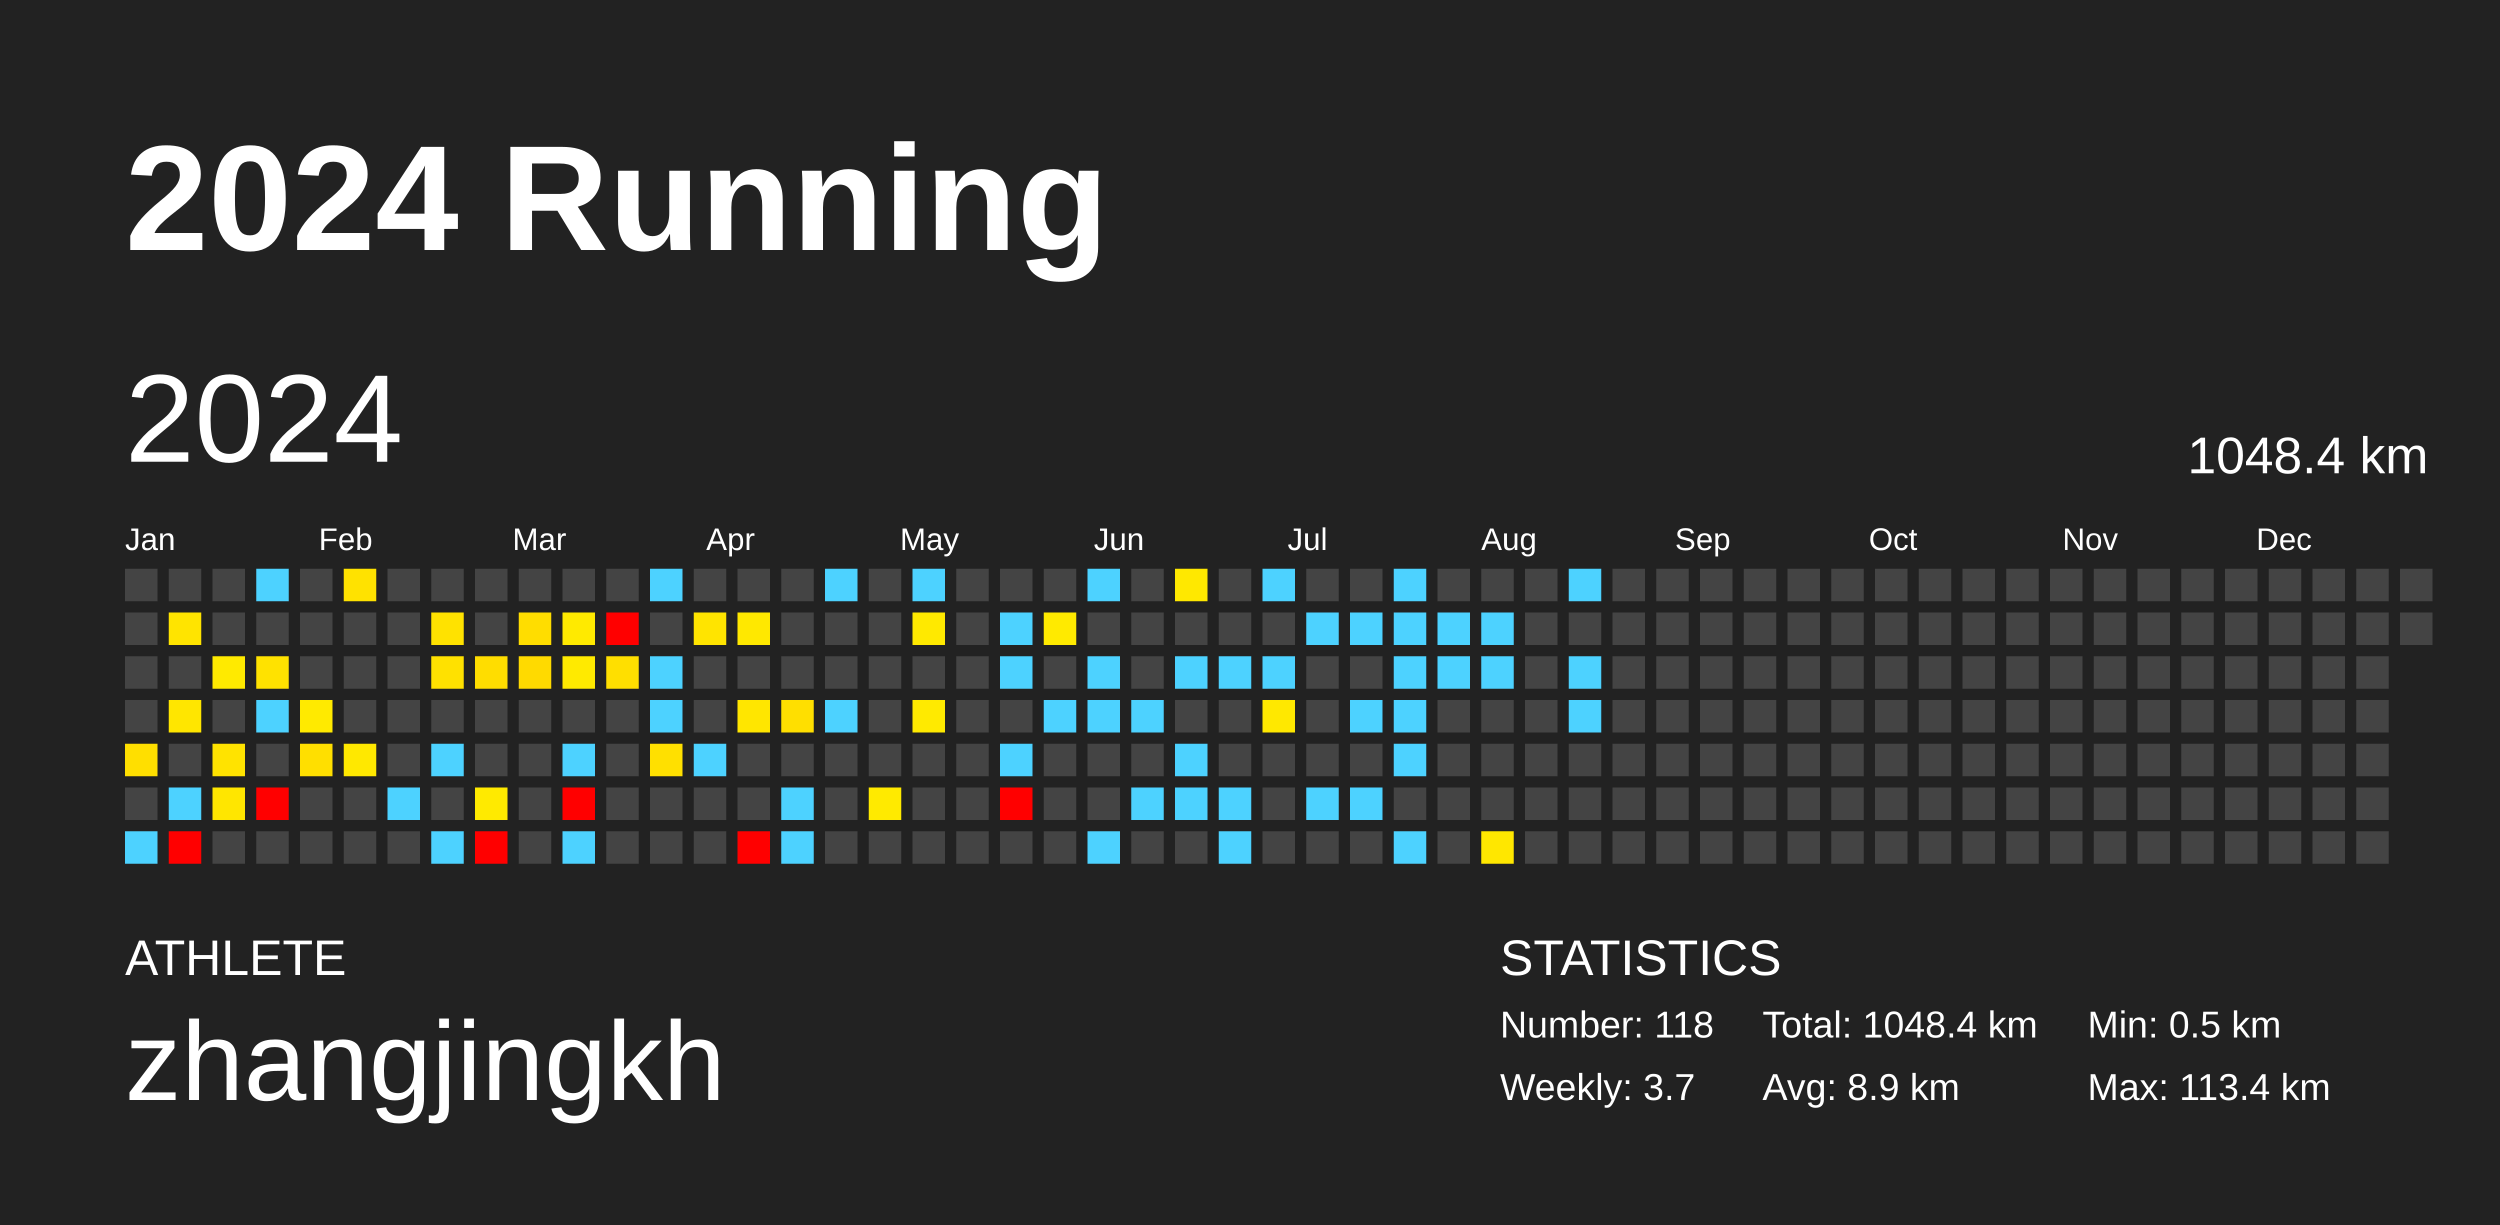
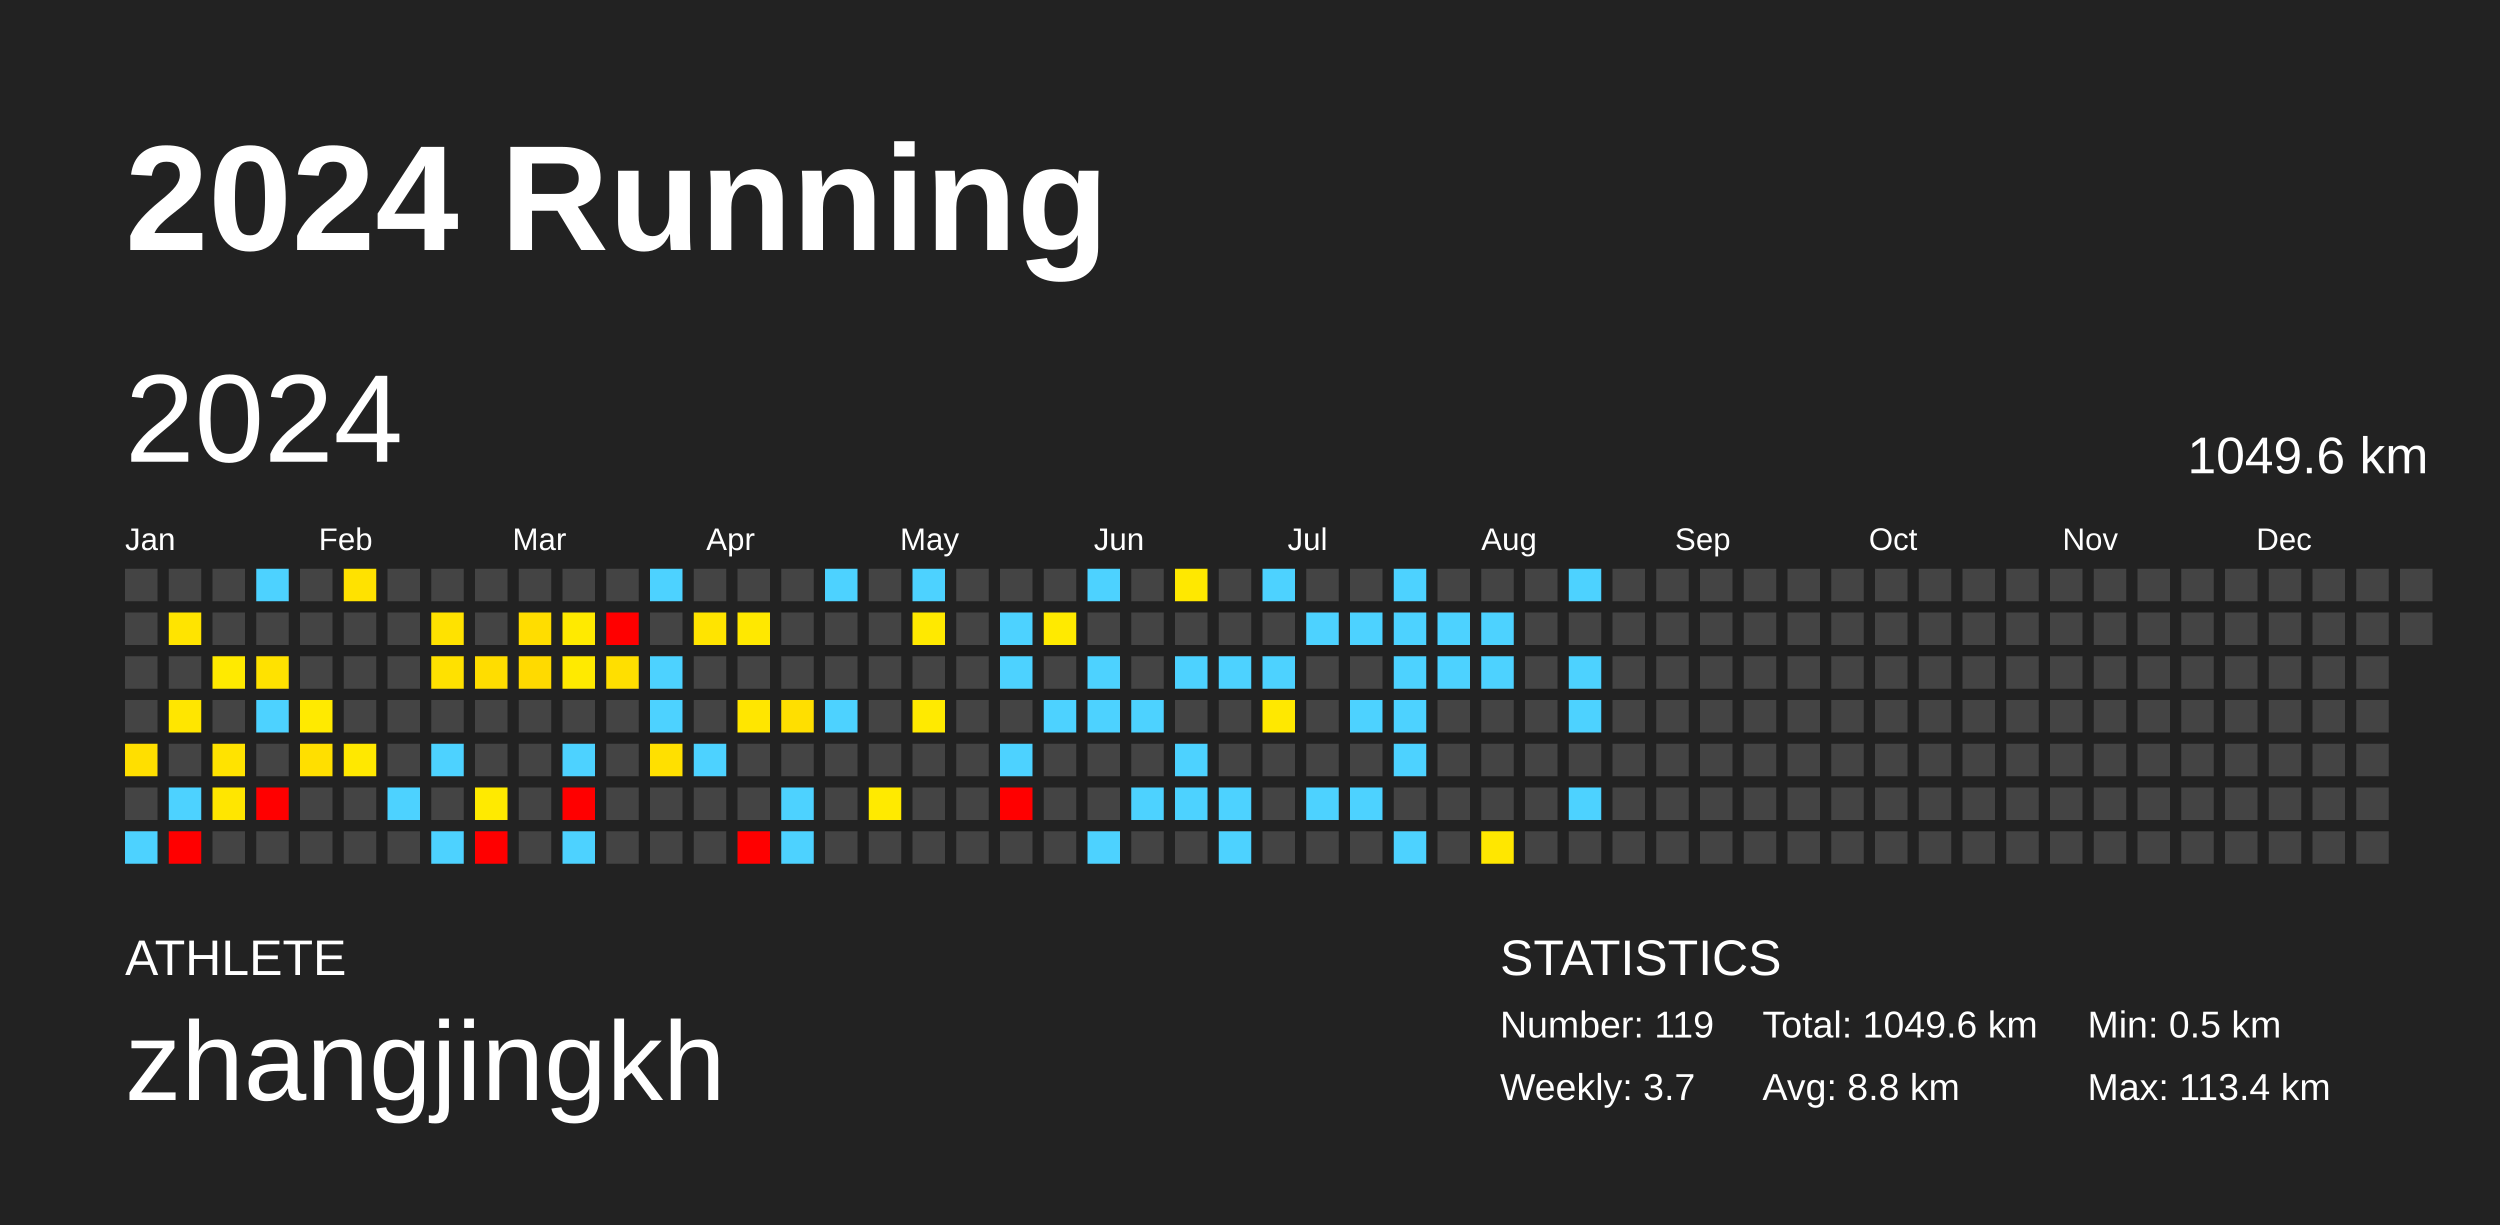
<svg xmlns="http://www.w3.org/2000/svg" baseProfile="full" height="98mm" version="1.1" viewBox="0,0,200,98" width="200mm">
  <defs />
  <rect fill="#222222" height="98" width="200" x="0" y="0" />
  <text fill="#FFFFFF" style="font-size:12px; font-family:Arial; font-weight:bold;" x="10" y="20">2024 Running</text>
  <text fill="#FFFFFF" style="font-size:4px; font-family:Arial" x="10" y="78">ATHLETE</text>
  <text fill="#FFFFFF" style="font-size:9px; font-family:Arial" x="10" y="88">zhangjingkh</text>
  <text fill="#FFFFFF" style="font-size:4px; font-family:Arial" x="120" y="78">STATISTICS</text>
-   <text fill="#FFFFFF" style="font-size:3px; font-family:Arial" x="120" y="83">Number: 118</text>
+   <text fill="#FFFFFF" style="font-size:3px; font-family:Arial" x="120" y="83">Number: 119</text>
  <text fill="#FFFFFF" style="font-size:3px; font-family:Arial" x="120" y="88">Weekly: 3.7</text>
-   <text fill="#FFFFFF" style="font-size:3px; font-family:Arial" x="141" y="83">Total: 1048.4 km</text>
-   <text fill="#FFFFFF" style="font-size:3px; font-family:Arial" x="141" y="88">Avg: 8.9 km</text>
+   <text fill="#FFFFFF" style="font-size:3px; font-family:Arial" x="141" y="83">Total: 1049.6 km</text>
+   <text fill="#FFFFFF" style="font-size:3px; font-family:Arial" x="141" y="88">Avg: 8.8 km</text>
  <text fill="#FFFFFF" style="font-size:3px; font-family:Arial" x="167" y="83">Min: 0.5 km</text>
  <text fill="#FFFFFF" style="font-size:3px; font-family:Arial" x="167" y="88">Max: 113.4 km</text>
  <text dominant-baseline="hanging" fill="#FFFFFF" style="font-size:10.0px; font-family:Arial;" x="10" y="30">2024</text>
-   <text dominant-baseline="hanging" fill="#FFFFFF" style="font-size:4.125px; font-family:Arial;" x="175" y="35">1048.4 km</text>
+   <text dominant-baseline="hanging" fill="#FFFFFF" style="font-size:4.125px; font-family:Arial;" x="175" y="35">1049.6 km</text>
  <text fill="#FFFFFF" style="font-size:2.5px; font-family:Arial" x="10.0" y="44">Jan</text>
  <text fill="#FFFFFF" style="font-size:2.5px; font-family:Arial" x="25.5" y="44">Feb</text>
  <text fill="#FFFFFF" style="font-size:2.5px; font-family:Arial" x="41.0" y="44">Mar</text>
  <text fill="#FFFFFF" style="font-size:2.5px; font-family:Arial" x="56.5" y="44">Apr</text>
  <text fill="#FFFFFF" style="font-size:2.5px; font-family:Arial" x="72.0" y="44">May</text>
  <text fill="#FFFFFF" style="font-size:2.5px; font-family:Arial" x="87.5" y="44">Jun</text>
  <text fill="#FFFFFF" style="font-size:2.5px; font-family:Arial" x="103.0" y="44">Jul</text>
  <text fill="#FFFFFF" style="font-size:2.5px; font-family:Arial" x="118.5" y="44">Aug</text>
  <text fill="#FFFFFF" style="font-size:2.5px; font-family:Arial" x="134.0" y="44">Sep</text>
  <text fill="#FFFFFF" style="font-size:2.5px; font-family:Arial" x="149.5" y="44">Oct</text>
  <text fill="#FFFFFF" style="font-size:2.5px; font-family:Arial" x="165.0" y="44">Nov</text>
  <text fill="#FFFFFF" style="font-size:2.5px; font-family:Arial" x="180.5" y="44">Dec</text>
  <rect fill="#444444" height="2.6" width="2.6" x="10.0" y="45.5" />
  <rect fill="#444444" height="2.6" width="2.6" x="10.0" y="49.0" />
  <rect fill="#444444" height="2.6" width="2.6" x="10.0" y="52.5" />
  <rect fill="#444444" height="2.6" width="2.6" x="10.0" y="56.0" />
  <rect fill="#ffdf00" height="2.6" width="2.6" x="10.0" y="59.5" />
  <rect fill="#444444" height="2.6" width="2.6" x="10.0" y="63.0" />
  <rect fill="#4dd2ff" height="2.6" width="2.6" x="10.0" y="66.5" />
  <rect fill="#444444" height="2.6" width="2.6" x="13.5" y="45.5" />
  <rect fill="#ffe400" height="2.6" width="2.6" x="13.5" y="49.0" />
  <rect fill="#444444" height="2.6" width="2.6" x="13.5" y="52.5" />
  <rect fill="#ffe600" height="2.6" width="2.6" x="13.5" y="56.0" />
  <rect fill="#444444" height="2.6" width="2.6" x="13.5" y="59.5" />
  <rect fill="#4dd2ff" height="2.6" width="2.6" x="13.5" y="63.0" />
  <rect fill="red" height="2.6" width="2.6" x="13.5" y="66.5" />
  <rect fill="#444444" height="2.6" width="2.6" x="17.0" y="45.5" />
  <rect fill="#444444" height="2.6" width="2.6" x="17.0" y="49.0" />
  <rect fill="#ffea00" height="2.6" width="2.6" x="17.0" y="52.5" />
  <rect fill="#444444" height="2.6" width="2.6" x="17.0" y="56.0" />
  <rect fill="#ffe300" height="2.6" width="2.6" x="17.0" y="59.5" />
  <rect fill="#ffe600" height="2.6" width="2.6" x="17.0" y="63.0" />
  <rect fill="#444444" height="2.6" width="2.6" x="17.0" y="66.5" />
  <rect fill="#4dd2ff" height="2.6" width="2.6" x="20.5" y="45.5" />
  <rect fill="#444444" height="2.6" width="2.6" x="20.5" y="49.0" />
  <rect fill="#ffe200" height="2.6" width="2.6" x="20.5" y="52.5" />
  <rect fill="#4dd2ff" height="2.6" width="2.6" x="20.5" y="56.0" />
  <rect fill="#444444" height="2.6" width="2.6" x="20.5" y="59.5" />
  <rect fill="red" height="2.6" width="2.6" x="20.5" y="63.0" />
  <rect fill="#444444" height="2.6" width="2.6" x="20.5" y="66.5" />
  <rect fill="#444444" height="2.6" width="2.6" x="24.0" y="45.5" />
  <rect fill="#444444" height="2.6" width="2.6" x="24.0" y="49.0" />
  <rect fill="#444444" height="2.6" width="2.6" x="24.0" y="52.5" />
  <rect fill="#ffea00" height="2.6" width="2.6" x="24.0" y="56.0" />
  <rect fill="#ffdf00" height="2.6" width="2.6" x="24.0" y="59.5" />
  <rect fill="#444444" height="2.6" width="2.6" x="24.0" y="63.0" />
  <rect fill="#444444" height="2.6" width="2.6" x="24.0" y="66.5" />
  <rect fill="#ffe200" height="2.6" width="2.6" x="27.5" y="45.5" />
  <rect fill="#444444" height="2.6" width="2.6" x="27.5" y="49.0" />
  <rect fill="#444444" height="2.6" width="2.6" x="27.5" y="52.5" />
  <rect fill="#444444" height="2.6" width="2.6" x="27.5" y="56.0" />
  <rect fill="#ffe800" height="2.6" width="2.6" x="27.5" y="59.5" />
  <rect fill="#444444" height="2.6" width="2.6" x="27.5" y="63.0" />
  <rect fill="#444444" height="2.6" width="2.6" x="27.5" y="66.5" />
  <rect fill="#444444" height="2.6" width="2.6" x="31.0" y="45.5" />
  <rect fill="#444444" height="2.6" width="2.6" x="31.0" y="49.0" />
  <rect fill="#444444" height="2.6" width="2.6" x="31.0" y="52.5" />
  <rect fill="#444444" height="2.6" width="2.6" x="31.0" y="56.0" />
  <rect fill="#444444" height="2.6" width="2.6" x="31.0" y="59.5" />
  <rect fill="#4dd2ff" height="2.6" width="2.6" x="31.0" y="63.0" />
  <rect fill="#444444" height="2.6" width="2.6" x="31.0" y="66.5" />
  <rect fill="#444444" height="2.6" width="2.6" x="34.5" y="45.5" />
  <rect fill="#ffe200" height="2.6" width="2.6" x="34.5" y="49.0" />
  <rect fill="#ffe100" height="2.6" width="2.6" x="34.5" y="52.5" />
  <rect fill="#444444" height="2.6" width="2.6" x="34.5" y="56.0" />
  <rect fill="#4dd2ff" height="2.6" width="2.6" x="34.5" y="59.5" />
  <rect fill="#444444" height="2.6" width="2.6" x="34.5" y="63.0" />
  <rect fill="#4dd2ff" height="2.6" width="2.6" x="34.5" y="66.5" />
  <rect fill="#444444" height="2.6" width="2.6" x="38.0" y="45.5" />
  <rect fill="#444444" height="2.6" width="2.6" x="38.0" y="49.0" />
  <rect fill="#ffdd00" height="2.6" width="2.6" x="38.0" y="52.5" />
  <rect fill="#444444" height="2.6" width="2.6" x="38.0" y="56.0" />
  <rect fill="#444444" height="2.6" width="2.6" x="38.0" y="59.5" />
  <rect fill="#ffea00" height="2.6" width="2.6" x="38.0" y="63.0" />
  <rect fill="red" height="2.6" width="2.6" x="38.0" y="66.5" />
  <rect fill="#444444" height="2.6" width="2.6" x="41.5" y="45.5" />
  <rect fill="#ffdd00" height="2.6" width="2.6" x="41.5" y="49.0" />
  <rect fill="#ffda00" height="2.6" width="2.6" x="41.5" y="52.5" />
  <rect fill="#444444" height="2.6" width="2.6" x="41.5" y="56.0" />
  <rect fill="#444444" height="2.6" width="2.6" x="41.5" y="59.5" />
  <rect fill="#444444" height="2.6" width="2.6" x="41.5" y="63.0" />
  <rect fill="#444444" height="2.6" width="2.6" x="41.5" y="66.5" />
  <rect fill="#444444" height="2.6" width="2.6" x="45.0" y="45.5" />
  <rect fill="#ffea00" height="2.6" width="2.6" x="45.0" y="49.0" />
  <rect fill="#ffea00" height="2.6" width="2.6" x="45.0" y="52.5" />
  <rect fill="#444444" height="2.6" width="2.6" x="45.0" y="56.0" />
  <rect fill="#4dd2ff" height="2.6" width="2.6" x="45.0" y="59.5" />
  <rect fill="red" height="2.6" width="2.6" x="45.0" y="63.0" />
  <rect fill="#4dd2ff" height="2.6" width="2.6" x="45.0" y="66.5" />
  <rect fill="#444444" height="2.6" width="2.6" x="48.5" y="45.5" />
  <rect fill="red" height="2.6" width="2.6" x="48.5" y="49.0" />
  <rect fill="#ffdf00" height="2.6" width="2.6" x="48.5" y="52.5" />
  <rect fill="#444444" height="2.6" width="2.6" x="48.5" y="56.0" />
  <rect fill="#444444" height="2.6" width="2.6" x="48.5" y="59.5" />
  <rect fill="#444444" height="2.6" width="2.6" x="48.5" y="63.0" />
  <rect fill="#444444" height="2.6" width="2.6" x="48.5" y="66.5" />
  <rect fill="#4dd2ff" height="2.6" width="2.6" x="52.0" y="45.5" />
  <rect fill="#444444" height="2.6" width="2.6" x="52.0" y="49.0" />
  <rect fill="#4dd2ff" height="2.6" width="2.6" x="52.0" y="52.5" />
  <rect fill="#4dd2ff" height="2.6" width="2.6" x="52.0" y="56.0" />
  <rect fill="#ffe000" height="2.6" width="2.6" x="52.0" y="59.5" />
  <rect fill="#444444" height="2.6" width="2.6" x="52.0" y="63.0" />
  <rect fill="#444444" height="2.6" width="2.6" x="52.0" y="66.5" />
  <rect fill="#444444" height="2.6" width="2.6" x="55.5" y="45.5" />
  <rect fill="#ffe400" height="2.6" width="2.6" x="55.5" y="49.0" />
  <rect fill="#444444" height="2.6" width="2.6" x="55.5" y="52.5" />
  <rect fill="#444444" height="2.6" width="2.6" x="55.5" y="56.0" />
  <rect fill="#4dd2ff" height="2.6" width="2.6" x="55.5" y="59.5" />
  <rect fill="#444444" height="2.6" width="2.6" x="55.5" y="63.0" />
  <rect fill="#444444" height="2.6" width="2.6" x="55.5" y="66.5" />
  <rect fill="#444444" height="2.6" width="2.6" x="59.0" y="45.5" />
  <rect fill="#ffe800" height="2.6" width="2.6" x="59.0" y="49.0" />
  <rect fill="#444444" height="2.6" width="2.6" x="59.0" y="52.5" />
  <rect fill="#ffe600" height="2.6" width="2.6" x="59.0" y="56.0" />
  <rect fill="#444444" height="2.6" width="2.6" x="59.0" y="59.5" />
  <rect fill="#444444" height="2.6" width="2.6" x="59.0" y="63.0" />
  <rect fill="red" height="2.6" width="2.6" x="59.0" y="66.5" />
  <rect fill="#444444" height="2.6" width="2.6" x="62.5" y="45.5" />
  <rect fill="#444444" height="2.6" width="2.6" x="62.5" y="49.0" />
  <rect fill="#444444" height="2.6" width="2.6" x="62.5" y="52.5" />
  <rect fill="#ffdf00" height="2.6" width="2.6" x="62.5" y="56.0" />
  <rect fill="#444444" height="2.6" width="2.6" x="62.5" y="59.5" />
  <rect fill="#4dd2ff" height="2.6" width="2.6" x="62.5" y="63.0" />
  <rect fill="#4dd2ff" height="2.6" width="2.6" x="62.5" y="66.5" />
  <rect fill="#4dd2ff" height="2.6" width="2.6" x="66.0" y="45.5" />
  <rect fill="#444444" height="2.6" width="2.6" x="66.0" y="49.0" />
  <rect fill="#444444" height="2.6" width="2.6" x="66.0" y="52.5" />
  <rect fill="#4dd2ff" height="2.6" width="2.6" x="66.0" y="56.0" />
  <rect fill="#444444" height="2.6" width="2.6" x="66.0" y="59.5" />
  <rect fill="#444444" height="2.6" width="2.6" x="66.0" y="63.0" />
  <rect fill="#444444" height="2.6" width="2.6" x="66.0" y="66.5" />
  <rect fill="#444444" height="2.6" width="2.6" x="69.5" y="45.5" />
  <rect fill="#444444" height="2.6" width="2.6" x="69.5" y="49.0" />
  <rect fill="#444444" height="2.6" width="2.6" x="69.5" y="52.5" />
  <rect fill="#444444" height="2.6" width="2.6" x="69.5" y="56.0" />
  <rect fill="#444444" height="2.6" width="2.6" x="69.5" y="59.5" />
  <rect fill="#ffea00" height="2.6" width="2.6" x="69.5" y="63.0" />
  <rect fill="#444444" height="2.6" width="2.6" x="69.5" y="66.5" />
  <rect fill="#4dd2ff" height="2.6" width="2.6" x="73.0" y="45.5" />
  <rect fill="#ffe900" height="2.6" width="2.6" x="73.0" y="49.0" />
  <rect fill="#444444" height="2.6" width="2.6" x="73.0" y="52.5" />
  <rect fill="#ffea00" height="2.6" width="2.6" x="73.0" y="56.0" />
  <rect fill="#444444" height="2.6" width="2.6" x="73.0" y="59.5" />
  <rect fill="#444444" height="2.6" width="2.6" x="73.0" y="63.0" />
  <rect fill="#444444" height="2.6" width="2.6" x="73.0" y="66.5" />
  <rect fill="#444444" height="2.6" width="2.6" x="76.5" y="45.5" />
  <rect fill="#444444" height="2.6" width="2.6" x="76.5" y="49.0" />
  <rect fill="#444444" height="2.6" width="2.6" x="76.5" y="52.5" />
  <rect fill="#444444" height="2.6" width="2.6" x="76.5" y="56.0" />
  <rect fill="#444444" height="2.6" width="2.6" x="76.5" y="59.5" />
  <rect fill="#444444" height="2.6" width="2.6" x="76.5" y="63.0" />
  <rect fill="#444444" height="2.6" width="2.6" x="76.5" y="66.5" />
  <rect fill="#444444" height="2.6" width="2.6" x="80.0" y="45.5" />
  <rect fill="#4dd2ff" height="2.6" width="2.6" x="80.0" y="49.0" />
  <rect fill="#4dd2ff" height="2.6" width="2.6" x="80.0" y="52.5" />
  <rect fill="#444444" height="2.6" width="2.6" x="80.0" y="56.0" />
  <rect fill="#4dd2ff" height="2.6" width="2.6" x="80.0" y="59.5" />
  <rect fill="red" height="2.6" width="2.6" x="80.0" y="63.0" />
  <rect fill="#444444" height="2.6" width="2.6" x="80.0" y="66.5" />
  <rect fill="#444444" height="2.6" width="2.6" x="83.5" y="45.5" />
  <rect fill="#ffea00" height="2.6" width="2.6" x="83.5" y="49.0" />
  <rect fill="#444444" height="2.6" width="2.6" x="83.5" y="52.5" />
  <rect fill="#4dd2ff" height="2.6" width="2.6" x="83.5" y="56.0" />
  <rect fill="#444444" height="2.6" width="2.6" x="83.5" y="59.5" />
  <rect fill="#444444" height="2.6" width="2.6" x="83.5" y="63.0" />
  <rect fill="#444444" height="2.6" width="2.6" x="83.5" y="66.5" />
  <rect fill="#4dd2ff" height="2.6" width="2.6" x="87.0" y="45.5" />
  <rect fill="#444444" height="2.6" width="2.6" x="87.0" y="49.0" />
  <rect fill="#4dd2ff" height="2.6" width="2.6" x="87.0" y="52.5" />
  <rect fill="#4dd2ff" height="2.6" width="2.6" x="87.0" y="56.0" />
  <rect fill="#444444" height="2.6" width="2.6" x="87.0" y="59.5" />
  <rect fill="#444444" height="2.6" width="2.6" x="87.0" y="63.0" />
  <rect fill="#4dd2ff" height="2.6" width="2.6" x="87.0" y="66.5" />
  <rect fill="#444444" height="2.6" width="2.6" x="90.5" y="45.5" />
  <rect fill="#444444" height="2.6" width="2.6" x="90.5" y="49.0" />
  <rect fill="#444444" height="2.6" width="2.6" x="90.5" y="52.5" />
  <rect fill="#4dd2ff" height="2.6" width="2.6" x="90.5" y="56.0" />
  <rect fill="#444444" height="2.6" width="2.6" x="90.5" y="59.5" />
  <rect fill="#4dd2ff" height="2.6" width="2.6" x="90.5" y="63.0" />
  <rect fill="#444444" height="2.6" width="2.6" x="90.5" y="66.5" />
  <rect fill="#ffe800" height="2.6" width="2.6" x="94.0" y="45.5" />
  <rect fill="#444444" height="2.6" width="2.6" x="94.0" y="49.0" />
  <rect fill="#4dd2ff" height="2.6" width="2.6" x="94.0" y="52.5" />
  <rect fill="#444444" height="2.6" width="2.6" x="94.0" y="56.0" />
  <rect fill="#4dd2ff" height="2.6" width="2.6" x="94.0" y="59.5" />
  <rect fill="#4dd2ff" height="2.6" width="2.6" x="94.0" y="63.0" />
  <rect fill="#444444" height="2.6" width="2.6" x="94.0" y="66.5" />
  <rect fill="#444444" height="2.6" width="2.6" x="97.5" y="45.5" />
  <rect fill="#444444" height="2.6" width="2.6" x="97.5" y="49.0" />
  <rect fill="#4dd2ff" height="2.6" width="2.6" x="97.5" y="52.5" />
  <rect fill="#444444" height="2.6" width="2.6" x="97.5" y="56.0" />
  <rect fill="#444444" height="2.6" width="2.6" x="97.5" y="59.5" />
  <rect fill="#4dd2ff" height="2.6" width="2.6" x="97.5" y="63.0" />
  <rect fill="#4dd2ff" height="2.6" width="2.6" x="97.5" y="66.5" />
  <rect fill="#4dd2ff" height="2.6" width="2.6" x="101.0" y="45.5" />
  <rect fill="#444444" height="2.6" width="2.6" x="101.0" y="49.0" />
  <rect fill="#4dd2ff" height="2.6" width="2.6" x="101.0" y="52.5" />
  <rect fill="#ffe800" height="2.6" width="2.6" x="101.0" y="56.0" />
  <rect fill="#444444" height="2.6" width="2.6" x="101.0" y="59.5" />
  <rect fill="#444444" height="2.6" width="2.6" x="101.0" y="63.0" />
  <rect fill="#444444" height="2.6" width="2.6" x="101.0" y="66.5" />
  <rect fill="#444444" height="2.6" width="2.6" x="104.5" y="45.5" />
  <rect fill="#4dd2ff" height="2.6" width="2.6" x="104.5" y="49.0" />
  <rect fill="#444444" height="2.6" width="2.6" x="104.5" y="52.5" />
  <rect fill="#444444" height="2.6" width="2.6" x="104.5" y="56.0" />
  <rect fill="#444444" height="2.6" width="2.6" x="104.5" y="59.5" />
  <rect fill="#4dd2ff" height="2.6" width="2.6" x="104.5" y="63.0" />
  <rect fill="#444444" height="2.6" width="2.6" x="104.5" y="66.5" />
  <rect fill="#444444" height="2.6" width="2.6" x="108.0" y="45.5" />
  <rect fill="#4dd2ff" height="2.6" width="2.6" x="108.0" y="49.0" />
  <rect fill="#444444" height="2.6" width="2.6" x="108.0" y="52.5" />
  <rect fill="#4dd2ff" height="2.6" width="2.6" x="108.0" y="56.0" />
  <rect fill="#444444" height="2.6" width="2.6" x="108.0" y="59.5" />
  <rect fill="#4dd2ff" height="2.6" width="2.6" x="108.0" y="63.0" />
  <rect fill="#444444" height="2.6" width="2.6" x="108.0" y="66.5" />
  <rect fill="#4dd2ff" height="2.6" width="2.6" x="111.5" y="45.5" />
  <rect fill="#4dd2ff" height="2.6" width="2.6" x="111.5" y="49.0" />
  <rect fill="#4dd2ff" height="2.6" width="2.6" x="111.5" y="52.5" />
  <rect fill="#4dd2ff" height="2.6" width="2.6" x="111.5" y="56.0" />
  <rect fill="#4dd2ff" height="2.6" width="2.6" x="111.5" y="59.5" />
  <rect fill="#444444" height="2.6" width="2.6" x="111.5" y="63.0" />
  <rect fill="#4dd2ff" height="2.6" width="2.6" x="111.5" y="66.5" />
  <rect fill="#444444" height="2.6" width="2.6" x="115.0" y="45.5" />
  <rect fill="#4dd2ff" height="2.6" width="2.6" x="115.0" y="49.0" />
  <rect fill="#4dd2ff" height="2.6" width="2.6" x="115.0" y="52.5" />
  <rect fill="#444444" height="2.6" width="2.6" x="115.0" y="56.0" />
  <rect fill="#444444" height="2.6" width="2.6" x="115.0" y="59.5" />
  <rect fill="#444444" height="2.6" width="2.6" x="115.0" y="63.0" />
  <rect fill="#444444" height="2.6" width="2.6" x="115.0" y="66.5" />
  <rect fill="#444444" height="2.6" width="2.6" x="118.5" y="45.5" />
  <rect fill="#4dd2ff" height="2.6" width="2.6" x="118.5" y="49.0" />
  <rect fill="#4dd2ff" height="2.6" width="2.6" x="118.5" y="52.5" />
  <rect fill="#444444" height="2.6" width="2.6" x="118.5" y="56.0" />
  <rect fill="#444444" height="2.6" width="2.6" x="118.5" y="59.5" />
  <rect fill="#444444" height="2.6" width="2.6" x="118.5" y="63.0" />
  <rect fill="#ffe700" height="2.6" width="2.6" x="118.5" y="66.5" />
  <rect fill="#444444" height="2.6" width="2.6" x="122.0" y="45.5" />
  <rect fill="#444444" height="2.6" width="2.6" x="122.0" y="49.0" />
  <rect fill="#444444" height="2.6" width="2.6" x="122.0" y="52.5" />
  <rect fill="#444444" height="2.6" width="2.6" x="122.0" y="56.0" />
  <rect fill="#444444" height="2.6" width="2.6" x="122.0" y="59.5" />
  <rect fill="#444444" height="2.6" width="2.6" x="122.0" y="63.0" />
  <rect fill="#444444" height="2.6" width="2.6" x="122.0" y="66.5" />
  <rect fill="#4dd2ff" height="2.6" width="2.6" x="125.5" y="45.5" />
  <rect fill="#444444" height="2.6" width="2.6" x="125.5" y="49.0" />
  <rect fill="#4dd2ff" height="2.6" width="2.6" x="125.5" y="52.5" />
  <rect fill="#4dd2ff" height="2.6" width="2.6" x="125.5" y="56.0" />
  <rect fill="#444444" height="2.6" width="2.6" x="125.5" y="59.5" />
-   <rect fill="#444444" height="2.6" width="2.6" x="125.5" y="63.0" />
+   <rect fill="#4dd2ff" height="2.6" width="2.6" x="125.5" y="63.0" />
  <rect fill="#444444" height="2.6" width="2.6" x="125.5" y="66.5" />
  <rect fill="#444444" height="2.6" width="2.6" x="129.0" y="45.5" />
  <rect fill="#444444" height="2.6" width="2.6" x="129.0" y="49.0" />
  <rect fill="#444444" height="2.6" width="2.6" x="129.0" y="52.5" />
  <rect fill="#444444" height="2.6" width="2.6" x="129.0" y="56.0" />
  <rect fill="#444444" height="2.6" width="2.6" x="129.0" y="59.5" />
  <rect fill="#444444" height="2.6" width="2.6" x="129.0" y="63.0" />
  <rect fill="#444444" height="2.6" width="2.6" x="129.0" y="66.5" />
  <rect fill="#444444" height="2.6" width="2.6" x="132.5" y="45.5" />
  <rect fill="#444444" height="2.6" width="2.6" x="132.5" y="49.0" />
  <rect fill="#444444" height="2.6" width="2.6" x="132.5" y="52.5" />
  <rect fill="#444444" height="2.6" width="2.6" x="132.5" y="56.0" />
  <rect fill="#444444" height="2.6" width="2.6" x="132.5" y="59.5" />
  <rect fill="#444444" height="2.6" width="2.6" x="132.5" y="63.0" />
  <rect fill="#444444" height="2.6" width="2.6" x="132.5" y="66.5" />
  <rect fill="#444444" height="2.6" width="2.6" x="136.0" y="45.5" />
  <rect fill="#444444" height="2.6" width="2.6" x="136.0" y="49.0" />
  <rect fill="#444444" height="2.6" width="2.6" x="136.0" y="52.5" />
  <rect fill="#444444" height="2.6" width="2.6" x="136.0" y="56.0" />
  <rect fill="#444444" height="2.6" width="2.6" x="136.0" y="59.5" />
  <rect fill="#444444" height="2.6" width="2.6" x="136.0" y="63.0" />
  <rect fill="#444444" height="2.6" width="2.6" x="136.0" y="66.5" />
  <rect fill="#444444" height="2.6" width="2.6" x="139.5" y="45.5" />
  <rect fill="#444444" height="2.6" width="2.6" x="139.5" y="49.0" />
  <rect fill="#444444" height="2.6" width="2.6" x="139.5" y="52.5" />
  <rect fill="#444444" height="2.6" width="2.6" x="139.5" y="56.0" />
  <rect fill="#444444" height="2.6" width="2.6" x="139.5" y="59.5" />
  <rect fill="#444444" height="2.6" width="2.6" x="139.5" y="63.0" />
  <rect fill="#444444" height="2.6" width="2.6" x="139.5" y="66.5" />
  <rect fill="#444444" height="2.6" width="2.6" x="143.0" y="45.5" />
  <rect fill="#444444" height="2.6" width="2.6" x="143.0" y="49.0" />
  <rect fill="#444444" height="2.6" width="2.6" x="143.0" y="52.5" />
  <rect fill="#444444" height="2.6" width="2.6" x="143.0" y="56.0" />
  <rect fill="#444444" height="2.6" width="2.6" x="143.0" y="59.5" />
  <rect fill="#444444" height="2.6" width="2.6" x="143.0" y="63.0" />
  <rect fill="#444444" height="2.6" width="2.6" x="143.0" y="66.5" />
  <rect fill="#444444" height="2.6" width="2.6" x="146.5" y="45.5" />
  <rect fill="#444444" height="2.6" width="2.6" x="146.5" y="49.0" />
  <rect fill="#444444" height="2.6" width="2.6" x="146.5" y="52.5" />
  <rect fill="#444444" height="2.6" width="2.6" x="146.5" y="56.0" />
  <rect fill="#444444" height="2.6" width="2.6" x="146.5" y="59.5" />
  <rect fill="#444444" height="2.6" width="2.6" x="146.5" y="63.0" />
  <rect fill="#444444" height="2.6" width="2.6" x="146.5" y="66.5" />
  <rect fill="#444444" height="2.6" width="2.6" x="150.0" y="45.5" />
  <rect fill="#444444" height="2.6" width="2.6" x="150.0" y="49.0" />
  <rect fill="#444444" height="2.6" width="2.6" x="150.0" y="52.5" />
  <rect fill="#444444" height="2.6" width="2.6" x="150.0" y="56.0" />
  <rect fill="#444444" height="2.6" width="2.6" x="150.0" y="59.5" />
  <rect fill="#444444" height="2.6" width="2.6" x="150.0" y="63.0" />
  <rect fill="#444444" height="2.6" width="2.6" x="150.0" y="66.5" />
  <rect fill="#444444" height="2.6" width="2.6" x="153.5" y="45.5" />
  <rect fill="#444444" height="2.6" width="2.6" x="153.5" y="49.0" />
  <rect fill="#444444" height="2.6" width="2.6" x="153.5" y="52.5" />
  <rect fill="#444444" height="2.6" width="2.6" x="153.5" y="56.0" />
  <rect fill="#444444" height="2.6" width="2.6" x="153.5" y="59.5" />
  <rect fill="#444444" height="2.6" width="2.6" x="153.5" y="63.0" />
  <rect fill="#444444" height="2.6" width="2.6" x="153.5" y="66.5" />
  <rect fill="#444444" height="2.6" width="2.6" x="157.0" y="45.5" />
  <rect fill="#444444" height="2.6" width="2.6" x="157.0" y="49.0" />
  <rect fill="#444444" height="2.6" width="2.6" x="157.0" y="52.5" />
  <rect fill="#444444" height="2.6" width="2.6" x="157.0" y="56.0" />
  <rect fill="#444444" height="2.6" width="2.6" x="157.0" y="59.5" />
  <rect fill="#444444" height="2.6" width="2.6" x="157.0" y="63.0" />
  <rect fill="#444444" height="2.6" width="2.6" x="157.0" y="66.5" />
  <rect fill="#444444" height="2.6" width="2.6" x="160.5" y="45.5" />
  <rect fill="#444444" height="2.6" width="2.6" x="160.5" y="49.0" />
  <rect fill="#444444" height="2.6" width="2.6" x="160.5" y="52.5" />
  <rect fill="#444444" height="2.6" width="2.6" x="160.5" y="56.0" />
  <rect fill="#444444" height="2.6" width="2.6" x="160.5" y="59.5" />
  <rect fill="#444444" height="2.6" width="2.6" x="160.5" y="63.0" />
  <rect fill="#444444" height="2.6" width="2.6" x="160.5" y="66.5" />
  <rect fill="#444444" height="2.6" width="2.6" x="164.0" y="45.5" />
  <rect fill="#444444" height="2.6" width="2.6" x="164.0" y="49.0" />
  <rect fill="#444444" height="2.6" width="2.6" x="164.0" y="52.5" />
  <rect fill="#444444" height="2.6" width="2.6" x="164.0" y="56.0" />
  <rect fill="#444444" height="2.6" width="2.6" x="164.0" y="59.5" />
  <rect fill="#444444" height="2.6" width="2.6" x="164.0" y="63.0" />
  <rect fill="#444444" height="2.6" width="2.6" x="164.0" y="66.5" />
  <rect fill="#444444" height="2.6" width="2.6" x="167.5" y="45.5" />
  <rect fill="#444444" height="2.6" width="2.6" x="167.5" y="49.0" />
  <rect fill="#444444" height="2.6" width="2.6" x="167.5" y="52.5" />
  <rect fill="#444444" height="2.6" width="2.6" x="167.5" y="56.0" />
  <rect fill="#444444" height="2.6" width="2.6" x="167.5" y="59.5" />
  <rect fill="#444444" height="2.6" width="2.6" x="167.5" y="63.0" />
  <rect fill="#444444" height="2.6" width="2.6" x="167.5" y="66.5" />
  <rect fill="#444444" height="2.6" width="2.6" x="171.0" y="45.5" />
  <rect fill="#444444" height="2.6" width="2.6" x="171.0" y="49.0" />
  <rect fill="#444444" height="2.6" width="2.6" x="171.0" y="52.5" />
  <rect fill="#444444" height="2.6" width="2.6" x="171.0" y="56.0" />
  <rect fill="#444444" height="2.6" width="2.6" x="171.0" y="59.5" />
  <rect fill="#444444" height="2.6" width="2.6" x="171.0" y="63.0" />
  <rect fill="#444444" height="2.6" width="2.6" x="171.0" y="66.5" />
  <rect fill="#444444" height="2.6" width="2.6" x="174.5" y="45.5" />
  <rect fill="#444444" height="2.6" width="2.6" x="174.5" y="49.0" />
  <rect fill="#444444" height="2.6" width="2.6" x="174.5" y="52.5" />
  <rect fill="#444444" height="2.6" width="2.6" x="174.5" y="56.0" />
  <rect fill="#444444" height="2.6" width="2.6" x="174.5" y="59.5" />
  <rect fill="#444444" height="2.6" width="2.6" x="174.5" y="63.0" />
  <rect fill="#444444" height="2.6" width="2.6" x="174.5" y="66.5" />
  <rect fill="#444444" height="2.6" width="2.6" x="178.0" y="45.5" />
  <rect fill="#444444" height="2.6" width="2.6" x="178.0" y="49.0" />
  <rect fill="#444444" height="2.6" width="2.6" x="178.0" y="52.5" />
  <rect fill="#444444" height="2.6" width="2.6" x="178.0" y="56.0" />
  <rect fill="#444444" height="2.6" width="2.6" x="178.0" y="59.5" />
  <rect fill="#444444" height="2.6" width="2.6" x="178.0" y="63.0" />
  <rect fill="#444444" height="2.6" width="2.6" x="178.0" y="66.5" />
  <rect fill="#444444" height="2.6" width="2.6" x="181.5" y="45.5" />
  <rect fill="#444444" height="2.6" width="2.6" x="181.5" y="49.0" />
  <rect fill="#444444" height="2.6" width="2.6" x="181.5" y="52.5" />
  <rect fill="#444444" height="2.6" width="2.6" x="181.5" y="56.0" />
  <rect fill="#444444" height="2.6" width="2.6" x="181.5" y="59.5" />
  <rect fill="#444444" height="2.6" width="2.6" x="181.5" y="63.0" />
  <rect fill="#444444" height="2.6" width="2.6" x="181.5" y="66.5" />
  <rect fill="#444444" height="2.6" width="2.6" x="185.0" y="45.5" />
  <rect fill="#444444" height="2.6" width="2.6" x="185.0" y="49.0" />
  <rect fill="#444444" height="2.6" width="2.6" x="185.0" y="52.5" />
  <rect fill="#444444" height="2.6" width="2.6" x="185.0" y="56.0" />
  <rect fill="#444444" height="2.6" width="2.6" x="185.0" y="59.5" />
  <rect fill="#444444" height="2.6" width="2.6" x="185.0" y="63.0" />
  <rect fill="#444444" height="2.6" width="2.6" x="185.0" y="66.5" />
  <rect fill="#444444" height="2.6" width="2.6" x="188.5" y="45.5" />
  <rect fill="#444444" height="2.6" width="2.6" x="188.5" y="49.0" />
  <rect fill="#444444" height="2.6" width="2.6" x="188.5" y="52.5" />
  <rect fill="#444444" height="2.6" width="2.6" x="188.5" y="56.0" />
  <rect fill="#444444" height="2.6" width="2.6" x="188.5" y="59.5" />
  <rect fill="#444444" height="2.6" width="2.6" x="188.5" y="63.0" />
  <rect fill="#444444" height="2.6" width="2.6" x="188.5" y="66.5" />
  <rect fill="#444444" height="2.6" width="2.6" x="192.0" y="45.5" />
  <rect fill="#444444" height="2.6" width="2.6" x="192.0" y="49.0" />
</svg>
